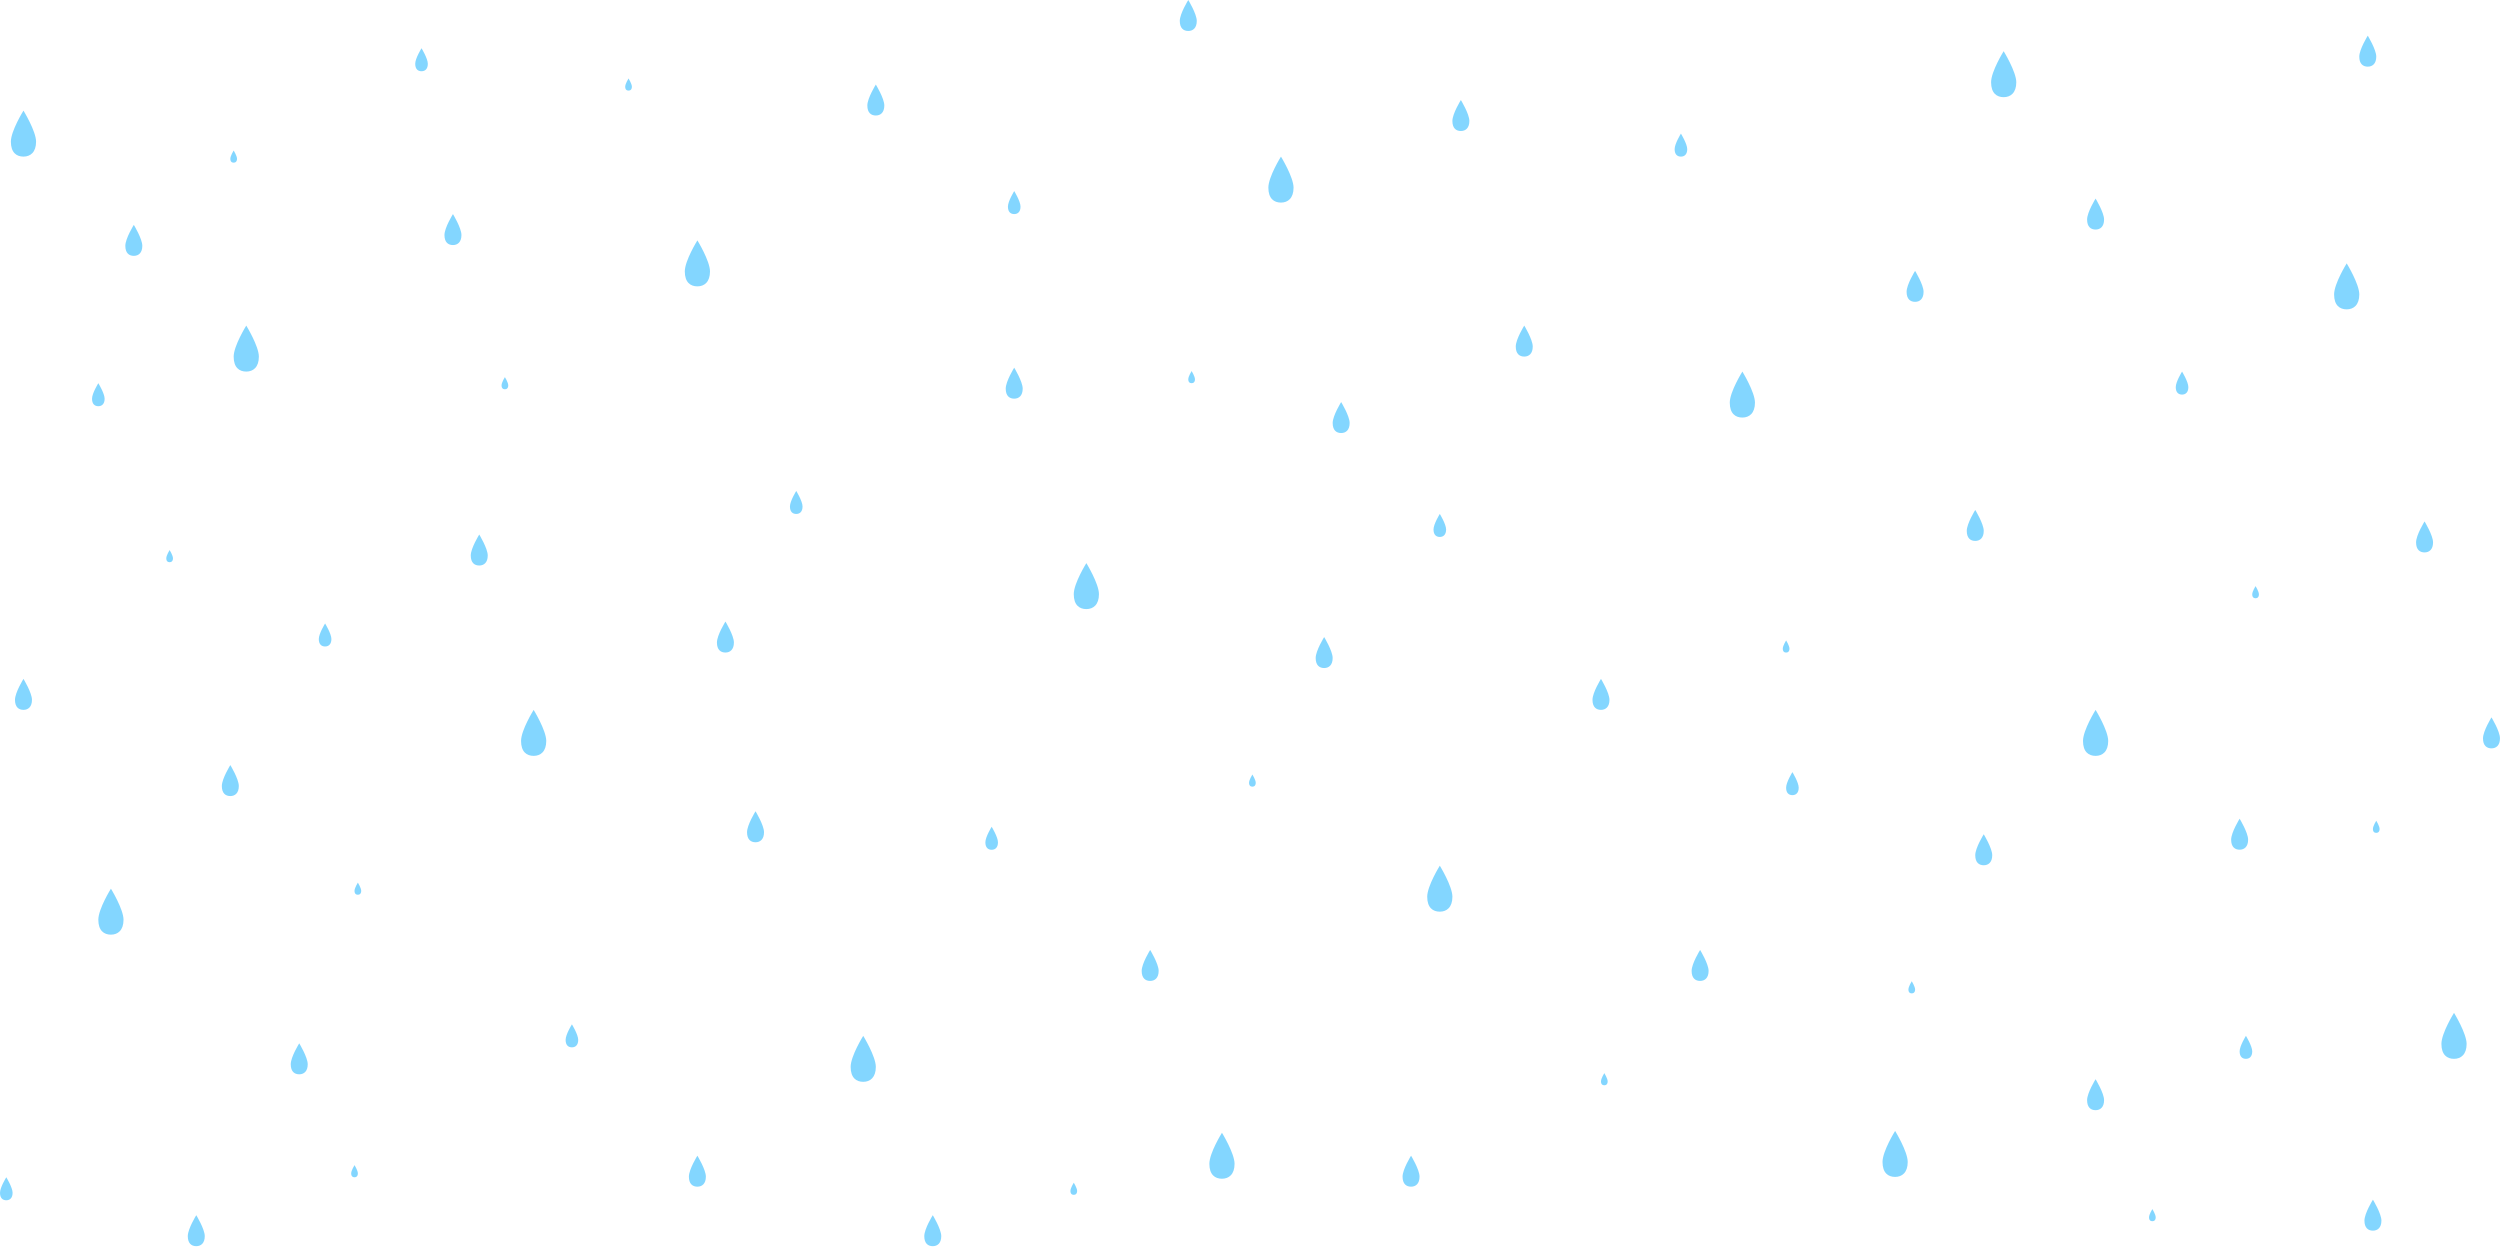
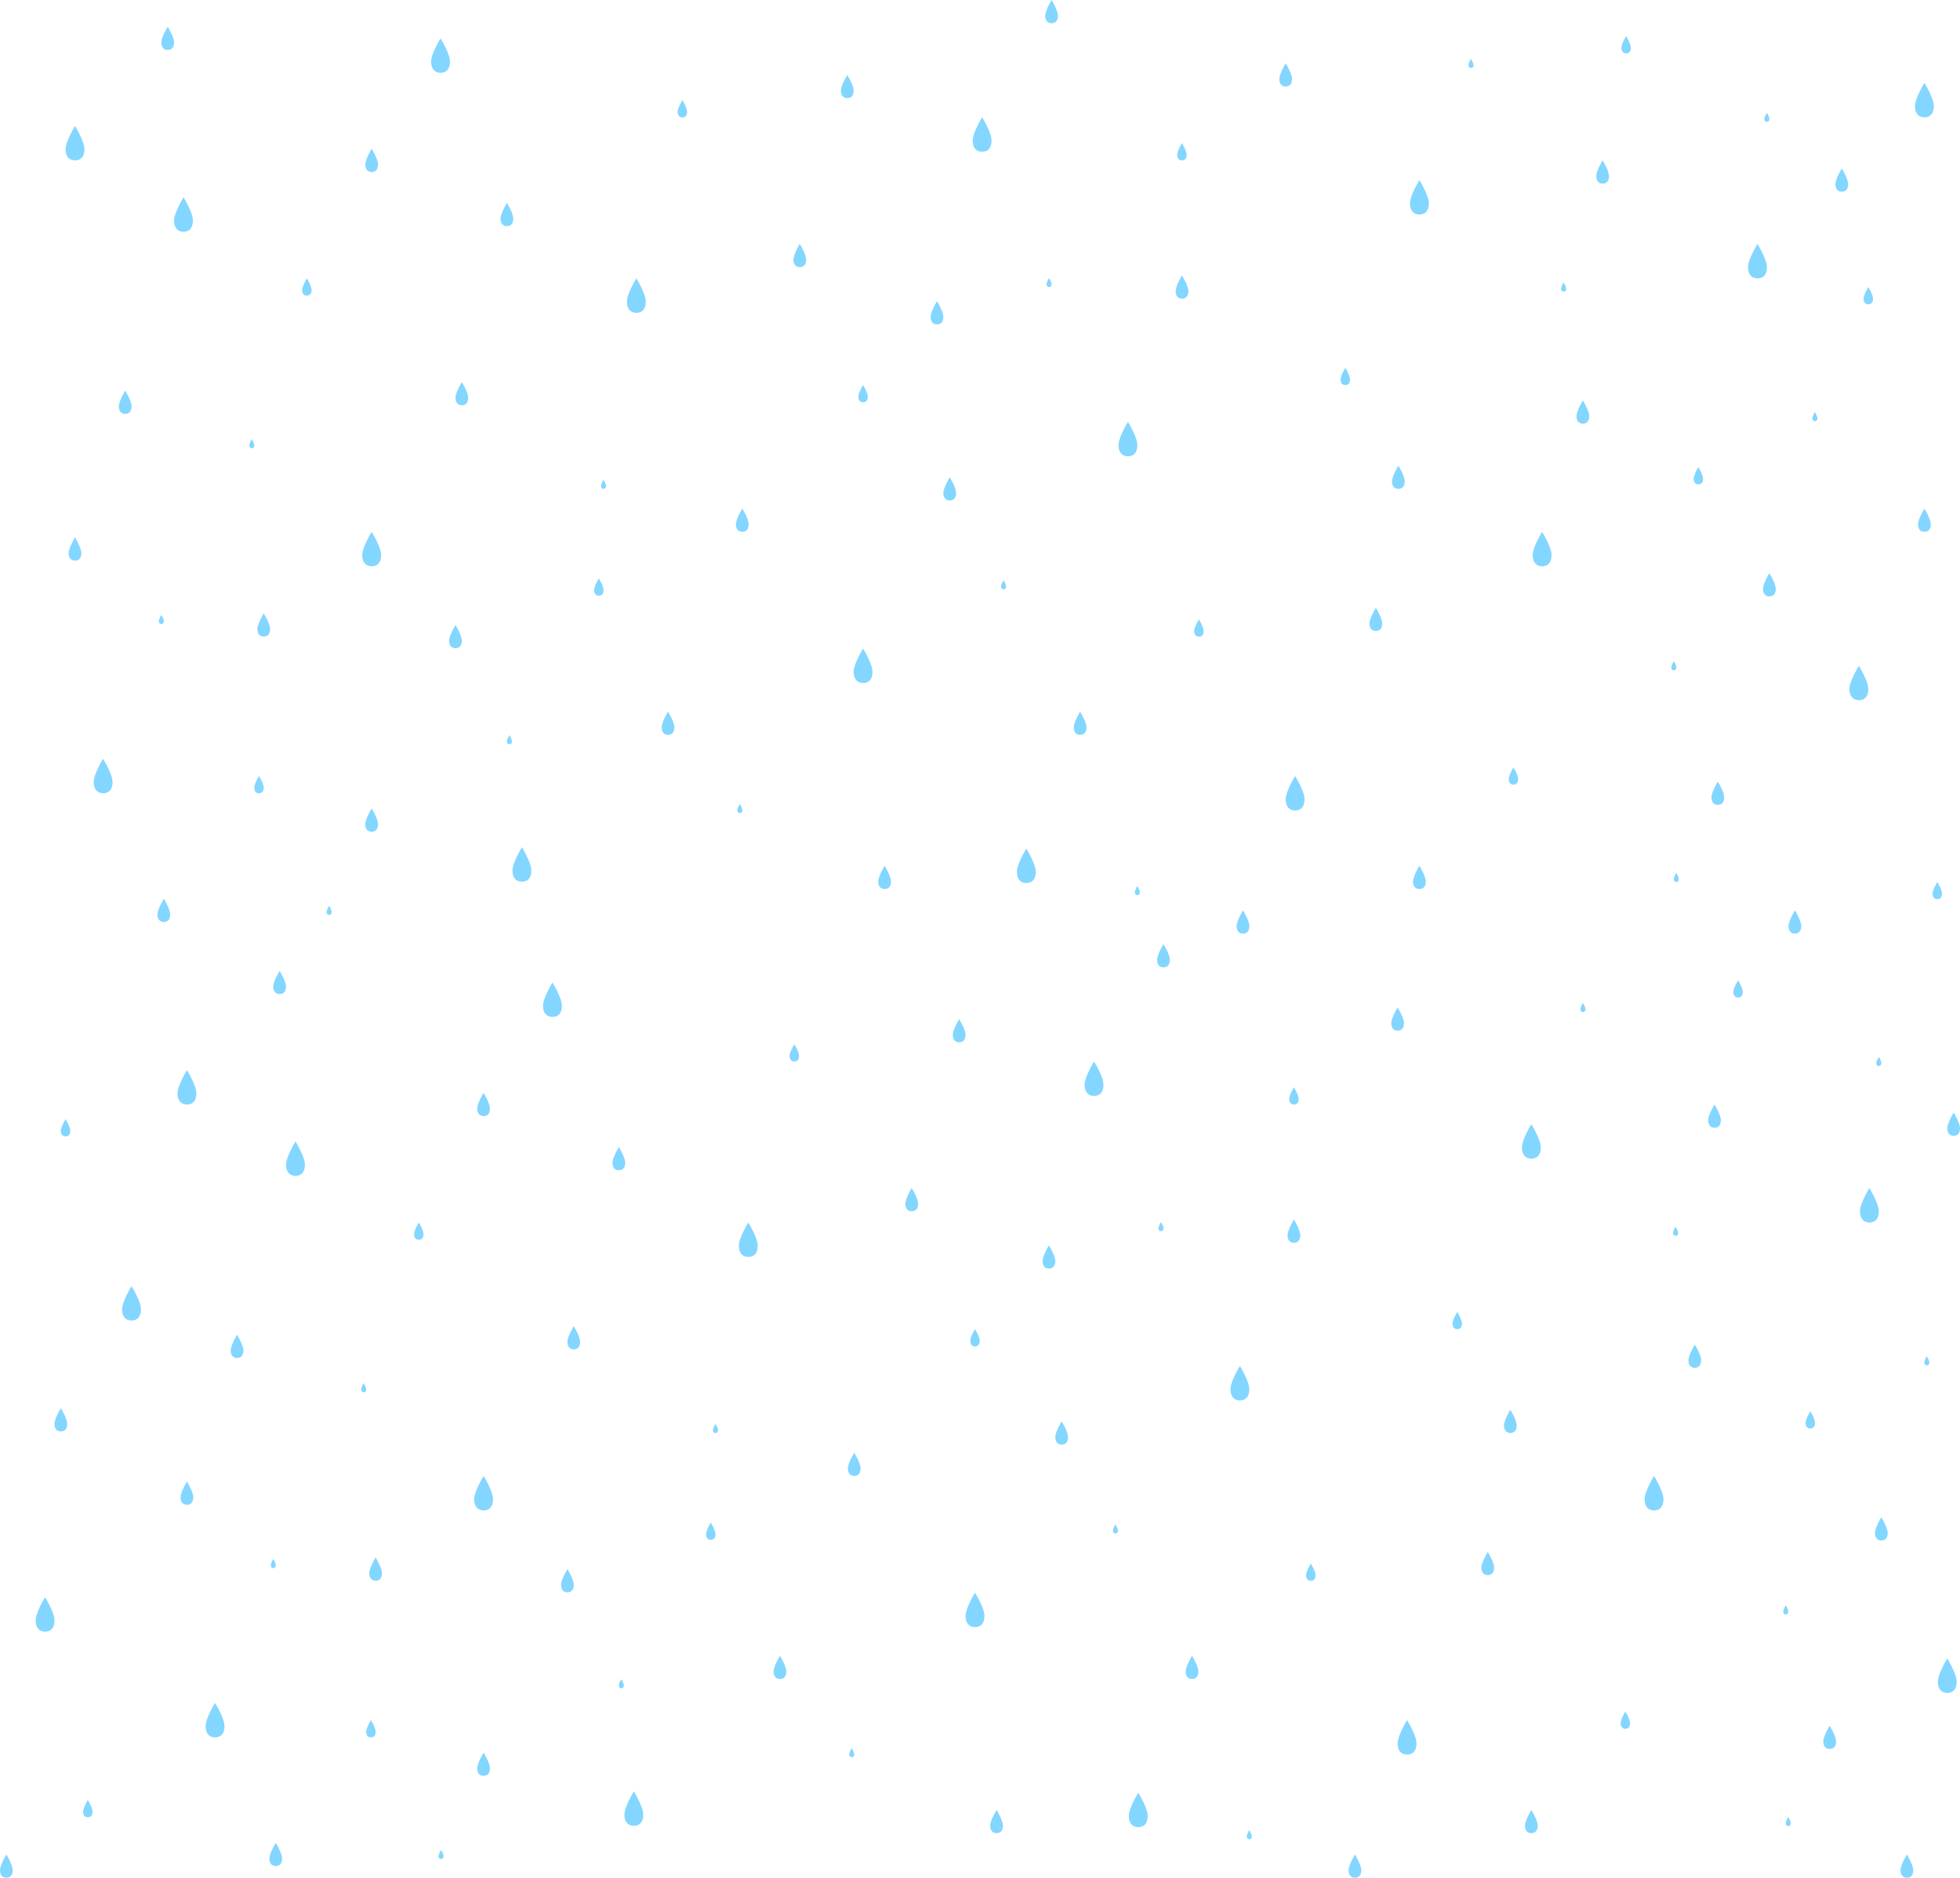
- <svg xmlns="http://www.w3.org/2000/svg" id="圖層_1" data-name="圖層 1" viewBox="0 0 1496.24 745.85">
+ <svg xmlns="http://www.w3.org/2000/svg" viewBox="0 0 1565.43 1500.1">
  <defs>
    <style>.cls-1{fill:#83d6ff;}</style>
  </defs>
-   <path class="cls-1" d="M61.33,121.26c0,6.52,3.38,8.93,7.54,8.93s7.54-2.63,7.54-8.93-7.54-18.59-7.54-18.59S61.33,114.74,61.33,121.26Z" transform="translate(-54.82 -36.46)" />
-   <path class="cls-1" d="M129.83,183.59c0,4.39,2.28,6,5.08,6s5.08-1.78,5.08-6-5.08-12.54-5.08-12.54S129.83,179.2,129.83,183.59Z" transform="translate(-54.82 -36.46)" />
-   <path class="cls-1" d="M63.79,455.31c0,4.39,2.28,6,5.08,6s5.08-1.78,5.08-6-5.08-12.54-5.08-12.54S63.79,450.92,63.79,455.31Z" transform="translate(-54.82 -36.46)" />
-   <path class="cls-1" d="M336.57,368.92c0,4.39,2.28,6,5.08,6s5.08-1.78,5.08-6-5.08-12.54-5.08-12.54S336.57,364.53,336.57,368.92Z" transform="translate(-54.82 -36.46)" />
-   <path class="cls-1" d="M483.9,421c0,4.39,2.28,6,5.08,6s5.08-1.78,5.08-6S489,408.46,489,408.46,483.9,416.6,483.9,421Z" transform="translate(-54.82 -36.46)" />
-   <path class="cls-1" d="M608,776.29c0,4.39,2.28,6,5.08,6s5.08-1.78,5.08-6-5.08-12.54-5.08-12.54S608,771.89,608,776.29Z" transform="translate(-54.82 -36.46)" />
-   <path class="cls-1" d="M187.59,506.9c0,4.39,2.28,6,5.08,6s5.08-1.78,5.08-6-5.08-12.54-5.08-12.54S187.59,502.5,187.59,506.9Z" transform="translate(-54.82 -36.46)" />
-   <path class="cls-1" d="M852.42,289.63c0,4.39,2.28,6,5.08,6s5.08-1.78,5.08-6-5.08-12.54-5.08-12.54S852.42,285.24,852.42,289.63Z" transform="translate(-54.82 -36.46)" />
-   <path class="cls-1" d="M573.92,99.59c0,4.39,2.28,6,5.08,6s5.08-1.78,5.08-6S579,87.06,579,87.06,573.92,95.2,573.92,99.59Z" transform="translate(-54.82 -36.46)" />
-   <path class="cls-1" d="M760.92,49c0,4.39,2.28,6,5.08,6s5.08-1.78,5.08-6S766,36.46,766,36.46,760.92,44.61,760.92,49Z" transform="translate(-54.82 -36.46)" />
-   <path class="cls-1" d="M924.07,108.87c0,4.39,2.28,6,5.08,6s5.08-1.78,5.08-6-5.08-12.54-5.08-12.54S924.07,104.48,924.07,108.87Z" transform="translate(-54.82 -36.46)" />
-   <path class="cls-1" d="M656.74,269.06c0,4.39,2.28,6,5.08,6s5.08-1.78,5.08-6-5.08-12.54-5.08-12.54S656.74,264.67,656.74,269.06Z" transform="translate(-54.82 -36.46)" />
-   <path class="cls-1" d="M962,243.87c0,4.39,2.28,6,5.08,6s5.08-1.78,5.08-6-5.08-12.54-5.08-12.54S962,239.48,962,243.87Z" transform="translate(-54.82 -36.46)" />
-   <path class="cls-1" d="M1007.92,455.31c0,4.39,2.28,6,5.08,6s5.08-1.78,5.08-6-5.08-12.54-5.08-12.54S1007.92,450.92,1007.92,455.31Z" transform="translate(-54.82 -36.46)" />
-   <path class="cls-1" d="M842.25,430.28c0,4.39,2.28,6,5.08,6s5.08-1.78,5.08-6-5.08-12.54-5.08-12.54S842.25,425.88,842.25,430.28Z" transform="translate(-54.82 -36.46)" />
-   <path class="cls-1" d="M894.25,740.68c0,4.39,2.28,6,5.08,6s5.08-1.78,5.08-6-5.08-12.54-5.08-12.54S894.25,736.28,894.25,740.68Z" transform="translate(-54.82 -36.46)" />
-   <path class="cls-1" d="M1067.25,617.54c0,4.39,2.28,6,5.08,6s5.08-1.78,5.08-6-5.08-12.54-5.08-12.54S1067.25,613.15,1067.25,617.54Z" transform="translate(-54.82 -36.46)" />
-   <path class="cls-1" d="M1237,548.31c0,4.39,2.28,6,5.08,6s5.08-1.78,5.08-6-5.08-12.54-5.08-12.54S1237,543.91,1237,548.31Z" transform="translate(-54.82 -36.46)" />
-   <path class="cls-1" d="M1303.94,694.9c0,4.39,2.28,6,5.08,6s5.08-1.78,5.08-6-5.08-12.54-5.08-12.54S1303.94,690.5,1303.94,694.9Z" transform="translate(-54.82 -36.46)" />
-   <path class="cls-1" d="M1469.93,767c0,4.39,2.28,6,5.08,6s5.08-1.78,5.08-6-5.08-12.54-5.08-12.54S1469.93,762.59,1469.93,767Z" transform="translate(-54.82 -36.46)" />
-   <path class="cls-1" d="M1390.15,539c0,4.39,2.28,6,5.08,6s5.08-1.78,5.08-6-5.08-12.54-5.08-12.54S1390.15,534.63,1390.15,539Z" transform="translate(-54.82 -36.46)" />
-   <path class="cls-1" d="M1540.88,478.35c0,4.39,2.28,6,5.08,6s5.08-1.78,5.08-6-5.08-12.54-5.08-12.54S1540.88,474,1540.88,478.35Z" transform="translate(-54.82 -36.46)" />
-   <path class="cls-1" d="M1231.92,354.2c0,4.39,2.28,6,5.08,6s5.08-1.78,5.08-6-5.08-12.54-5.08-12.54S1231.92,349.8,1231.92,354.2Z" transform="translate(-54.82 -36.46)" />
-   <path class="cls-1" d="M1303.94,167.85c0,4.39,2.28,6,5.08,6s5.08-1.78,5.08-6-5.08-12.54-5.08-12.54S1303.94,163.45,1303.94,167.85Z" transform="translate(-54.82 -36.46)" />
-   <path class="cls-1" d="M1500.83,361.08c0,4.39,2.28,6,5.08,6s5.08-1.78,5.08-6-5.08-12.54-5.08-12.54S1500.83,356.68,1500.83,361.08Z" transform="translate(-54.82 -36.46)" />
-   <path class="cls-1" d="M1466.84,70.35c0,4.39,2.28,6,5.08,6s5.08-1.78,5.08-6-5.08-12.54-5.08-12.54S1466.84,66,1466.84,70.35Z" transform="translate(-54.82 -36.46)" />
-   <path class="cls-1" d="M1195.91,211.11c0,4.39,2.28,6,5.08,6s5.08-1.78,5.08-6-5.08-12.54-5.08-12.54S1195.91,206.72,1195.91,211.11Z" transform="translate(-54.82 -36.46)" />
-   <path class="cls-1" d="M320.83,177.13c0,4.39,2.28,6,5.08,6s5.08-1.78,5.08-6-5.08-12.54-5.08-12.54S320.83,172.73,320.83,177.13Z" transform="translate(-54.82 -36.46)" />
-   <path class="cls-1" d="M167.21,776.29c0,4.39,2.28,6,5.08,6s5.08-1.78,5.08-6-5.08-12.54-5.08-12.54S167.21,771.89,167.21,776.29Z" transform="translate(-54.82 -36.46)" />
-   <path class="cls-1" d="M467.12,740.68c0,4.39,2.28,6,5.08,6s5.08-1.78,5.08-6-5.08-12.54-5.08-12.54S467.12,736.28,467.12,740.68Z" transform="translate(-54.82 -36.46)" />
-   <path class="cls-1" d="M228.83,673.43c0,4.39,2.28,6,5.08,6s5.08-1.78,5.08-6-5.08-12.54-5.08-12.54S228.83,669,228.83,673.43Z" transform="translate(-54.82 -36.46)" />
-   <path class="cls-1" d="M501.92,534.55c0,4.39,2.28,6,5.08,6s5.08-1.78,5.08-6S507,522,507,522,501.92,530.15,501.92,534.55Z" transform="translate(-54.82 -36.46)" />
-   <path class="cls-1" d="M738.11,617.54c0,4.39,2.28,6,5.08,6s5.08-1.78,5.08-6S743.19,605,743.19,605,738.11,613.15,738.11,617.54Z" transform="translate(-54.82 -36.46)" />
-   <path class="cls-1" d="M303.33,74.63c0,3.26,1.69,4.47,3.77,4.47s3.77-1.32,3.77-4.47-3.77-9.3-3.77-9.3S303.33,71.37,303.33,74.63Z" transform="translate(-54.82 -36.46)" />
-   <path class="cls-1" d="M109.9,275.1c0,3.26,1.69,4.47,3.77,4.47s3.77-1.32,3.77-4.47-3.77-9.3-3.77-9.3S109.9,271.84,109.9,275.1Z" transform="translate(-54.82 -36.46)" />
-   <path class="cls-1" d="M154.34,370.58c0,1.72.89,2.36,2,2.36s2-.7,2-2.36-2-4.92-2-4.92S154.34,368.86,154.34,370.58Z" transform="translate(-54.82 -36.46)" />
-   <path class="cls-1" d="M192.67,131.46c0,1.72.89,2.36,2,2.36s2-.7,2-2.36-2-4.92-2-4.92S192.67,129.74,192.67,131.46Z" transform="translate(-54.82 -36.46)" />
-   <path class="cls-1" d="M355,267.08c0,1.72.89,2.36,2,2.36s2-.7,2-2.36-2-4.92-2-4.92S355,265.36,355,267.08Z" transform="translate(-54.82 -36.46)" />
-   <path class="cls-1" d="M267,569.61c0,1.72.89,2.36,2,2.36s2-.7,2-2.36-2-4.92-2-4.92S267,567.89,267,569.61Z" transform="translate(-54.82 -36.46)" />
-   <path class="cls-1" d="M802.37,504.92c0,1.72.89,2.36,2,2.36s2-.7,2-2.36-2-4.92-2-4.92S802.37,503.19,802.37,504.92Z" transform="translate(-54.82 -36.46)" />
-   <path class="cls-1" d="M1121.81,424.66c0,1.72.89,2.36,2,2.36s2-.7,2-2.36-2-4.92-2-4.92S1121.81,422.93,1121.81,424.66Z" transform="translate(-54.82 -36.46)" />
-   <path class="cls-1" d="M1197,628.64c0,1.72.89,2.36,2,2.36s2-.7,2-2.36-2-4.92-2-4.92S1197,626.92,1197,628.64Z" transform="translate(-54.82 -36.46)" />
-   <path class="cls-1" d="M1013,683.64c0,1.72.89,2.36,2,2.36s2-.7,2-2.36-2-4.92-2-4.92S1013,681.92,1013,683.64Z" transform="translate(-54.82 -36.46)" />
-   <path class="cls-1" d="M1341,765c0,1.72.89,2.36,2,2.36s2-.7,2-2.36-2-4.92-2-4.92S1341,763.28,1341,765Z" transform="translate(-54.82 -36.46)" />
-   <path class="cls-1" d="M1475,532.57c0,1.72.89,2.36,2,2.36s2-.7,2-2.36-2-4.92-2-4.92S1475,530.84,1475,532.57Z" transform="translate(-54.82 -36.46)" />
-   <path class="cls-1" d="M1402.77,392.16c0,1.72.89,2.36,2,2.36s2-.7,2-2.36-2-4.92-2-4.92S1402.77,390.43,1402.77,392.16Z" transform="translate(-54.82 -36.46)" />
-   <path class="cls-1" d="M766,263.44c0,1.72.89,2.36,2,2.36s2-.7,2-2.36-2-4.92-2-4.92S766,261.72,766,263.44Z" transform="translate(-54.82 -36.46)" />
-   <path class="cls-1" d="M695.47,749.21c0,1.72.89,2.36,2,2.36s2-.7,2-2.36-2-4.92-2-4.92S695.47,747.49,695.47,749.21Z" transform="translate(-54.82 -36.46)" />
-   <path class="cls-1" d="M265,738.7c0,1.72.89,2.36,2,2.36s2-.7,2-2.36-2-4.92-2-4.92S265,737,265,738.7Z" transform="translate(-54.82 -36.46)" />
-   <path class="cls-1" d="M429,88.33c0,1.72.89,2.36,2,2.36s2-.7,2-2.36-2-4.92-2-4.92S429,86.61,429,88.33Z" transform="translate(-54.82 -36.46)" />
-   <path class="cls-1" d="M245.62,418.91c0,3.26,1.69,4.47,3.77,4.47s3.77-1.32,3.77-4.47-3.77-9.3-3.77-9.3S245.62,415.66,245.62,418.91Z" transform="translate(-54.82 -36.46)" />
-   <path class="cls-1" d="M644.56,540.58c0,3.26,1.69,4.47,3.77,4.47s3.77-1.32,3.77-4.47-3.77-9.3-3.77-9.3S644.56,537.33,644.56,540.58Z" transform="translate(-54.82 -36.46)" />
-   <path class="cls-1" d="M527.6,339.59c0,3.26,1.69,4.47,3.77,4.47s3.77-1.32,3.77-4.47-3.77-9.3-3.77-9.3S527.6,336.34,527.6,339.59Z" transform="translate(-54.82 -36.46)" />
-   <path class="cls-1" d="M658.06,160.12c0,3.26,1.69,4.47,3.77,4.47s3.77-1.32,3.77-4.47-3.77-9.3-3.77-9.3S658.06,156.86,658.06,160.12Z" transform="translate(-54.82 -36.46)" />
-   <path class="cls-1" d="M1123.8,507.88c0,3.26,1.69,4.47,3.77,4.47s3.77-1.32,3.77-4.47-3.77-9.3-3.77-9.3S1123.8,504.62,1123.8,507.88Z" transform="translate(-54.82 -36.46)" />
-   <path class="cls-1" d="M912.77,353.35c0,3.26,1.69,4.47,3.77,4.47s3.77-1.32,3.77-4.47-3.77-9.3-3.77-9.3S912.77,350.1,912.77,353.35Z" transform="translate(-54.82 -36.46)" />
-   <path class="cls-1" d="M1057.08,125.72c0,3.26,1.69,4.47,3.77,4.47s3.77-1.32,3.77-4.47-3.77-9.3-3.77-9.3S1057.08,122.46,1057.08,125.72Z" transform="translate(-54.82 -36.46)" />
-   <path class="cls-1" d="M1357,268.15c0,3.26,1.69,4.47,3.77,4.47s3.77-1.32,3.77-4.47-3.77-9.3-3.77-9.3S1357,264.89,1357,268.15Z" transform="translate(-54.82 -36.46)" />
-   <path class="cls-1" d="M1395.23,665.7c0,3.26,1.69,4.47,3.77,4.47s3.77-1.32,3.77-4.47-3.77-9.3-3.77-9.3S1395.23,662.45,1395.23,665.7Z" transform="translate(-54.82 -36.46)" />
-   <path class="cls-1" d="M393.34,658.82c0,3.26,1.69,4.47,3.77,4.47s3.77-1.32,3.77-4.47-3.77-9.3-3.77-9.3S393.34,655.57,393.34,658.82Z" transform="translate(-54.82 -36.46)" />
-   <path class="cls-1" d="M54.82,750.35c0,3.26,1.69,4.47,3.77,4.47s3.77-1.32,3.77-4.47-3.77-9.3-3.77-9.3S54.82,747.09,54.82,750.35Z" transform="translate(-54.82 -36.46)" />
-   <path class="cls-1" d="M194.67,249.92c0,6.52,3.38,8.93,7.54,8.93s7.54-2.63,7.54-8.93-7.54-18.59-7.54-18.59S194.67,243.41,194.67,249.92Z" transform="translate(-54.82 -36.46)" />
-   <path class="cls-1" d="M464.67,198.92c0,6.52,3.38,8.93,7.54,8.93s7.54-2.63,7.54-8.93-7.54-18.59-7.54-18.59S464.67,192.41,464.67,198.92Z" transform="translate(-54.82 -36.46)" />
-   <path class="cls-1" d="M813.93,148.78c0,6.52,3.38,8.93,7.54,8.93s7.54-2.63,7.54-8.93-7.54-18.59-7.54-18.59S813.93,142.26,813.93,148.78Z" transform="translate(-54.82 -36.46)" />
-   <path class="cls-1" d="M697.46,392.07c0,6.52,3.38,8.93,7.54,8.93s7.54-2.63,7.54-8.93S705,373.48,705,373.48,697.46,385.55,697.46,392.07Z" transform="translate(-54.82 -36.46)" />
-   <path class="cls-1" d="M909,573.16c0,6.52,3.38,8.93,7.54,8.93s7.54-2.63,7.54-8.93-7.54-18.59-7.54-18.59S909,566.65,909,573.16Z" transform="translate(-54.82 -36.46)" />
-   <path class="cls-1" d="M1246.48,85.69c0,6.52,3.38,8.93,7.54,8.93s7.54-2.63,7.54-8.93S1254,67.1,1254,67.1,1246.48,79.17,1246.48,85.69Z" transform="translate(-54.82 -36.46)" />
-   <path class="cls-1" d="M1090.08,277.44c0,6.52,3.38,8.93,7.54,8.93s7.54-2.63,7.54-8.93-7.54-18.59-7.54-18.59S1090.08,270.93,1090.08,277.44Z" transform="translate(-54.82 -36.46)" />
-   <path class="cls-1" d="M1301.49,479.92c0,6.52,3.38,8.93,7.54,8.93s7.54-2.63,7.54-8.93-7.54-18.59-7.54-18.59S1301.49,473.41,1301.49,479.92Z" transform="translate(-54.82 -36.46)" />
-   <path class="cls-1" d="M1181.5,731.91c0,6.52,3.38,8.93,7.54,8.93s7.54-2.63,7.54-8.93-7.54-18.59-7.54-18.59S1181.5,725.4,1181.5,731.91Z" transform="translate(-54.82 -36.46)" />
-   <path class="cls-1" d="M1516,661.24c0,6.52,3.38,8.93,7.54,8.93s7.54-2.63,7.54-8.93-7.54-18.59-7.54-18.59S1516,654.72,1516,661.24Z" transform="translate(-54.82 -36.46)" />
-   <path class="cls-1" d="M778.62,733c0,6.52,3.38,8.93,7.54,8.93s7.54-2.63,7.54-8.93-7.54-18.59-7.54-18.59S778.62,726.45,778.62,733Z" transform="translate(-54.82 -36.46)" />
-   <path class="cls-1" d="M1451.77,212.68c0,6.52,3.38,8.93,7.54,8.93s7.54-2.63,7.54-8.93-7.54-18.59-7.54-18.59S1451.77,206.17,1451.77,212.68Z" transform="translate(-54.82 -36.46)" />
-   <path class="cls-1" d="M563.93,675c0,6.52,3.38,8.93,7.54,8.93S579,681.3,579,675s-7.54-18.59-7.54-18.59S563.93,668.48,563.93,675Z" transform="translate(-54.82 -36.46)" />
-   <path class="cls-1" d="M366.67,479.92c0,6.52,3.38,8.93,7.54,8.93s7.54-2.63,7.54-8.93-7.54-18.59-7.54-18.59S366.67,473.41,366.67,479.92Z" transform="translate(-54.82 -36.46)" />
-   <path class="cls-1" d="M113.67,586.92c0,6.52,3.38,8.93,7.54,8.93s7.54-2.63,7.54-8.93-7.54-18.59-7.54-18.59S113.67,580.41,113.67,586.92Z" transform="translate(-54.82 -36.46)" />
+   <g id="圖層_2" data-name="圖層 2">
+     <g id="圖層_1-2" data-name="圖層 1">
+       <path class="cls-1" d="M1537,66.2s-7.54,12.29-7.54,18.59,3.38,8.93,7.54,8.93,7.54-2.41,7.54-8.93S1537,66.2,1537,66.2Z" />
+       <path class="cls-1" d="M1471,134.59s-5.08,8.29-5.08,12.54,2.28,6,5.08,6,5.08-1.63,5.08-6S1471,134.59,1471,134.59Z" />
+       <path class="cls-1" d="M1537,406.31s-5.08,8.29-5.08,12.54,2.28,6,5.08,6,5.08-1.63,5.08-6S1537,406.31,1537,406.31Z" />
+       <path class="cls-1" d="M1264.22,319.92s-5.08,8.29-5.08,12.54,2.28,6,5.08,6,5.08-1.63,5.08-6S1264.22,319.92,1264.22,319.92Z" />
+       <path class="cls-1" d="M1116.88,372s-5.08,8.29-5.08,12.54,2.28,6,5.08,6,5.08-1.63,5.08-6S1116.88,372,1116.88,372Z" />
+       <path class="cls-1" d="M992.78,727.29s-5.08,8.29-5.08,12.54,2.28,6,5.08,6,5.08-1.63,5.08-6S992.78,727.29,992.78,727.29Z" />
+       <path class="cls-1" d="M1413.19,457.9s-5.08,8.29-5.08,12.54,2.28,6,5.08,6,5.08-1.63,5.08-6S1413.19,457.9,1413.19,457.9Z" />
+       <path class="cls-1" d="M748.37,240.63s-5.08,8.29-5.08,12.54,2.28,6,5.08,6,5.08-1.63,5.08-6S748.37,240.63,748.37,240.63Z" />
+       <path class="cls-1" d="M1026.87,50.59s-5.08,8.29-5.08,12.54,2.28,6,5.08,6,5.08-1.63,5.08-6S1026.87,50.59,1026.87,50.59Z" />
+       <path class="cls-1" d="M839.87,0s-5.08,8.29-5.08,12.54,2.28,6,5.08,6,5.08-1.63,5.08-6S839.87,0,839.87,0Z" />
+       <path class="cls-1" d="M676.71,59.87s-5.08,8.29-5.08,12.54,2.28,6,5.08,6,5.08-1.63,5.08-6S676.71,59.87,676.71,59.87Z" />
+       <path class="cls-1" d="M944,220.06S939,228.35,939,232.6s2.28,6,5.08,6,5.08-1.63,5.08-6S944,220.06,944,220.06Z" />
+       <path class="cls-1" d="M638.78,194.87s-5.08,8.29-5.08,12.54,2.28,6,5.08,6,5.08-1.63,5.08-6S638.78,194.87,638.78,194.87Z" />
+       <path class="cls-1" d="M592.86,406.31s-5.08,8.29-5.08,12.54,2.28,6,5.08,6,5.08-1.63,5.08-6S592.86,406.31,592.86,406.31Z" />
+       <path class="cls-1" d="M758.54,381.28s-5.08,8.29-5.08,12.54,2.28,6,5.08,6,5.08-1.63,5.08-6S758.54,381.28,758.54,381.28Z" />
+       <path class="cls-1" d="M706.54,691.68s-5.08,8.29-5.08,12.54,2.28,6,5.08,6,5.08-1.63,5.08-6S706.54,691.68,706.54,691.68Z" />
+       <path class="cls-1" d="M533.54,568.54s-5.08,8.29-5.08,12.54,2.28,6,5.08,6,5.08-1.63,5.08-6S533.54,568.54,533.54,568.54Z" />
+       <path class="cls-1" d="M363.78,499.31s-5.08,8.29-5.08,12.54,2.28,6,5.08,6,5.08-1.63,5.08-6S363.78,499.31,363.78,499.31Z" />
+       <path class="cls-1" d="M296.84,645.9s-5.08,8.29-5.08,12.54,2.28,6,5.08,6,5.08-1.63,5.08-6S296.84,645.9,296.84,645.9Z" />
+       <path class="cls-1" d="M130.85,718s-5.08,8.29-5.08,12.54,2.28,6,5.08,6,5.08-1.63,5.08-6S130.85,718,130.85,718Z" />
+       <path class="cls-1" d="M210.64,490s-5.08,8.29-5.08,12.54,2.28,6,5.08,6,5.08-1.63,5.08-6S210.64,490,210.64,490Z" />
+       <path class="cls-1" d="M59.9,429.35s-5.08,8.29-5.08,12.54,2.28,6,5.08,6,5.08-1.63,5.08-6S59.9,429.35,59.9,429.35Z" />
+       <path class="cls-1" d="M368.87,305.2s-5.08,8.29-5.08,12.54,2.28,6,5.08,6,5.08-1.63,5.08-6S368.87,305.2,368.87,305.2Z" />
+       <path class="cls-1" d="M296.84,118.85s-5.08,8.29-5.08,12.54,2.28,6,5.08,6,5.08-1.63,5.08-6S296.84,118.85,296.84,118.85Z" />
+       <path class="cls-1" d="M100,312.08s-5.08,8.29-5.08,12.54,2.28,6,5.08,6,5.08-1.63,5.08-6S100,312.08,100,312.08Z" />
+       <path class="cls-1" d="M133.94,21.35s-5.08,8.29-5.08,12.54,2.28,6,5.08,6,5.08-1.63,5.08-6S133.94,21.35,133.94,21.35Z" />
+       <path class="cls-1" d="M404.87,162.11s-5.08,8.29-5.08,12.54,2.28,6,5.08,6,5.08-1.63,5.08-6S404.87,162.11,404.87,162.11Z" />
+       <path class="cls-1" d="M1280,128.13s-5.08,8.29-5.08,12.54,2.28,6,5.08,6,5.08-1.63,5.08-6S1280,128.13,1280,128.13Z" />
+       <path class="cls-1" d="M1433.57,727.29s-5.08,8.29-5.08,12.54,2.28,6,5.08,6,5.08-1.63,5.08-6S1433.57,727.29,1433.57,727.29Z" />
+       <path class="cls-1" d="M1133.66,691.68s-5.08,8.29-5.08,12.54,2.28,6,5.08,6,5.08-1.63,5.08-6S1133.66,691.68,1133.66,691.68Z" />
+       <path class="cls-1" d="M1372,624.43s-5.08,8.29-5.08,12.54,2.28,6,5.08,6,5.08-1.63,5.08-6S1372,624.43,1372,624.43Z" />
+       <path class="cls-1" d="M1098.87,485.55s-5.08,8.29-5.08,12.54,2.28,6,5.08,6,5.08-1.63,5.08-6S1098.87,485.55,1098.87,485.55Z" />
+       <path class="cls-1" d="M862.68,568.54s-5.08,8.29-5.08,12.54,2.28,6,5.08,6,5.08-1.63,5.08-6S862.68,568.54,862.68,568.54Z" />
+       <path class="cls-1" d="M1298.77,28.87S1295,35,1295,38.17s1.69,4.47,3.77,4.47,3.77-1.21,3.77-4.47S1298.77,28.87,1298.77,28.87Z" />
+       <path class="cls-1" d="M1492.2,229.34s-3.77,6.15-3.77,9.3,1.69,4.47,3.77,4.47,3.77-1.21,3.77-4.47S1492.2,229.34,1492.2,229.34Z" />
+       <path class="cls-1" d="M1449.53,329.2s-2,3.25-2,4.92.89,2.36,2,2.36,2-.64,2-2.36S1449.53,329.2,1449.53,329.2Z" />
+       <path class="cls-1" d="M1411.2,90.09s-2,3.25-2,4.92.89,2.36,2,2.36,2-.64,2-2.36S1411.2,90.09,1411.2,90.09Z" />
+       <path class="cls-1" d="M1248.87,225.7s-2,3.25-2,4.92.89,2.36,2,2.36,2-.64,2-2.36S1248.87,225.7,1248.87,225.7Z" />
+       <path class="cls-1" d="M1336.86,528.23s-2,3.25-2,4.92.89,2.36,2,2.36,2-.64,2-2.36S1336.86,528.23,1336.86,528.23Z" />
+       <path class="cls-1" d="M801.51,463.54s-2,3.25-2,4.92.89,2.36,2,2.36,2-.64,2-2.36S801.51,463.54,801.51,463.54Z" />
+       <path class="cls-1" d="M482.06,383.28s-2,3.25-2,4.92.89,2.36,2,2.36,2-.64,2-2.36S482.06,383.28,482.06,383.28Z" />
+       <path class="cls-1" d="M406.87,587.26s-2,3.25-2,4.92.89,2.36,2,2.36,2-.64,2-2.36S406.87,587.26,406.87,587.26Z" />
+       <path class="cls-1" d="M590.87,642.26s-2,3.25-2,4.92.89,2.36,2,2.36,2-.64,2-2.36S590.87,642.26,590.87,642.26Z" />
+       <path class="cls-1" d="M262.86,723.62s-2,3.25-2,4.92.89,2.36,2,2.36,2-.64,2-2.36S262.86,723.62,262.86,723.62Z" />
+       <path class="cls-1" d="M128.86,491.19s-2,3.25-2,4.92.89,2.36,2,2.36,2-.64,2-2.36S128.86,491.19,128.86,491.19Z" />
+       <path class="cls-1" d="M201.11,350.78s-2,3.25-2,4.92.89,2.36,2,2.36,2-.64,2-2.36S201.11,350.78,201.11,350.78Z" />
+       <path class="cls-1" d="M837.87,222.06s-2,3.25-2,4.92.89,2.36,2,2.36,2-.64,2-2.36S837.87,222.06,837.87,222.06Z" />
+       <path class="cls-1" d="M908.4,707.84s-2,3.25-2,4.92.89,2.36,2,2.36,2-.64,2-2.36S908.4,707.84,908.4,707.84Z" />
+       <path class="cls-1" d="M1338.85,697.32s-2,3.25-2,4.92.89,2.36,2,2.36,2-.64,2-2.36S1338.85,697.32,1338.85,697.32Z" />
+       <path class="cls-1" d="M1174.86,47s-2,3.25-2,4.92.89,2.36,2,2.36,2-.64,2-2.36S1174.86,47,1174.86,47Z" />
+       <path class="cls-1" d="M1356.48,373.16s-3.77,6.15-3.77,9.3,1.69,4.47,3.77,4.47,3.77-1.21,3.77-4.47S1356.48,373.16,1356.48,373.16Z" />
+       <path class="cls-1" d="M957.54,494.83s-3.77,6.15-3.77,9.3,1.69,4.47,3.77,4.47,3.77-1.21,3.77-4.47S957.54,494.83,957.54,494.83Z" />
+       <path class="cls-1" d="M1074.5,293.84s-3.77,6.15-3.77,9.3,1.69,4.47,3.77,4.47,3.77-1.21,3.77-4.47S1074.5,293.84,1074.5,293.84Z" />
+       <path class="cls-1" d="M944,114.37s-3.77,6.15-3.77,9.3,1.69,4.47,3.77,4.47,3.77-1.21,3.77-4.47S944,114.37,944,114.37Z" />
+       <path class="cls-1" d="M478.29,462.12s-3.77,6.15-3.77,9.3,1.69,4.47,3.77,4.47,3.77-1.21,3.77-4.47S478.29,462.12,478.29,462.12Z" />
+       <path class="cls-1" d="M689.33,307.6s-3.77,6.15-3.77,9.3,1.69,4.47,3.77,4.47,3.77-1.21,3.77-4.47S689.33,307.6,689.33,307.6Z" />
+       <path class="cls-1" d="M545,80s-3.77,6.15-3.77,9.3,1.69,4.47,3.77,4.47,3.77-1.21,3.77-4.47S545,80,545,80Z" />
+       <path class="cls-1" d="M245.1,222.39s-3.77,6.15-3.77,9.3,1.69,4.47,3.77,4.47,3.77-1.21,3.77-4.47S245.1,222.39,245.1,222.39Z" />
+       <path class="cls-1" d="M206.87,619.95s-3.77,6.15-3.77,9.3,1.69,4.47,3.77,4.47,3.77-1.21,3.77-4.47S206.87,619.95,206.87,619.95Z" />
+       <path class="cls-1" d="M1208.76,613.07s-3.77,6.15-3.77,9.3,1.69,4.47,3.77,4.47,3.77-1.21,3.77-4.47S1208.76,613.07,1208.76,613.07Z" />
+       <path class="cls-1" d="M1547.28,704.59s-3.77,6.15-3.77,9.3,1.69,4.47,3.77,4.47,3.77-1.21,3.77-4.47S1547.28,704.59,1547.28,704.59Z" />
+       <path class="cls-1" d="M1403.66,194.87s-7.54,12.29-7.54,18.59,3.38,8.93,7.54,8.93,7.54-2.41,7.54-8.93S1403.66,194.87,1403.66,194.87Z" />
+       <path class="cls-1" d="M1133.66,143.87s-7.54,12.29-7.54,18.59,3.38,8.93,7.54,8.93,7.54-2.41,7.54-8.93S1133.66,143.87,1133.66,143.87Z" />
+       <path class="cls-1" d="M784.4,93.72s-7.54,12.29-7.54,18.59,3.38,8.93,7.54,8.93,7.54-2.41,7.54-8.93S784.4,93.72,784.4,93.72Z" />
+       <path class="cls-1" d="M59.9,100.6s-7.54,12.29-7.54,18.59,3.38,8.93,7.54,8.93,7.54-2.41,7.54-8.93S59.9,100.6,59.9,100.6Z" />
+       <path class="cls-1" d="M900.87,337s-7.54,12.29-7.54,18.59,3.38,8.93,7.54,8.93,7.54-2.41,7.54-8.93S900.87,337,900.87,337Z" />
+       <path class="cls-1" d="M689.33,518.11s-7.54,12.29-7.54,18.59,3.38,8.93,7.54,8.93,7.54-2.41,7.54-8.93S689.33,518.11,689.33,518.11Z" />
+       <path class="cls-1" d="M351.85,30.63s-7.54,12.29-7.54,18.59,3.38,8.93,7.54,8.93,7.54-2.41,7.54-8.93S351.85,30.63,351.85,30.63Z" />
+       <path class="cls-1" d="M508.25,222.39s-7.54,12.29-7.54,18.59,3.38,8.93,7.54,8.93,7.54-2.41,7.54-8.93S508.25,222.39,508.25,222.39Z" />
+       <path class="cls-1" d="M296.84,424.87s-7.54,12.29-7.54,18.59,3.38,8.93,7.54,8.93,7.54-2.41,7.54-8.93S296.84,424.87,296.84,424.87Z" />
+       <path class="cls-1" d="M416.83,676.86s-7.54,12.29-7.54,18.59,3.38,8.93,7.54,8.93,7.54-2.41,7.54-8.93S416.83,676.86,416.83,676.86Z" />
+       <path class="cls-1" d="M82.35,606.19s-7.54,12.29-7.54,18.59,3.38,8.93,7.54,8.93,7.54-2.41,7.54-8.93S82.35,606.19,82.35,606.19Z" />
+       <path class="cls-1" d="M819.71,677.91s-7.54,12.29-7.54,18.59,3.38,8.93,7.54,8.93,7.54-2.41,7.54-8.93S819.71,677.91,819.71,677.91Z" />
+       <path class="cls-1" d="M146.56,157.63S139,169.93,139,176.22s3.38,8.93,7.54,8.93,7.54-2.41,7.54-8.93S146.56,157.63,146.56,157.63Z" />
+       <path class="cls-1" d="M1034.4,619.95s-7.54,12.29-7.54,18.59,3.38,8.93,7.54,8.93,7.54-2.41,7.54-8.93S1034.4,619.95,1034.4,619.95Z" />
+       <path class="cls-1" d="M1231.66,424.87s-7.54,12.29-7.54,18.59,3.38,8.93,7.54,8.93,7.54-2.41,7.54-8.93S1231.66,424.87,1231.66,424.87Z" />
+       <path class="cls-1" d="M1484.66,531.87s-7.54,12.29-7.54,18.59,3.38,8.93,7.54,8.93,7.54-2.41,7.54-8.93S1484.66,531.87,1484.66,531.87Z" />
+       <path class="cls-1" d="M105,1027.45S97.5,1039.74,97.5,1046s3.38,8.93,7.54,8.93,7.54-2.41,7.54-8.93S105,1027.45,105,1027.45Z" />
+       <path class="cls-1" d="M1560.35,888.84s-5.08,8.29-5.08,12.54,2.28,6,5.08,6,5.08-1.63,5.08-6S1560.35,888.84,1560.35,888.84Z" />
+       <path class="cls-1" d="M48.59,1125s-5.08,8.29-5.08,12.54,2.28,6,5.08,6,5.08-1.63,5.08-6S48.59,1125,48.59,1125Z" />
+       <path class="cls-1" d="M1353.61,1074.17s-5.08,8.29-5.08,12.54,2.28,6,5.08,6,5.08-1.63,5.08-6S1353.61,1074.17,1353.61,1074.17Z" />
+       <path class="cls-1" d="M1206.28,1126.25s-5.08,8.29-5.08,12.54,2.28,6,5.08,6,5.08-1.63,5.08-6S1206.28,1126.25,1206.28,1126.25Z" />
+       <path class="cls-1" d="M1082.18,1481.54s-5.08,8.29-5.08,12.54,2.28,6,5.08,6,5.08-1.63,5.08-6S1082.18,1481.54,1082.18,1481.54Z" />
+       <path class="cls-1" d="M1502.59,1212.15s-5.08,8.29-5.08,12.54,2.28,6,5.08,6,5.08-1.63,5.08-6S1502.59,1212.15,1502.59,1212.15Z" />
+       <path class="cls-1" d="M837.76,994.88s-5.08,8.29-5.08,12.54,2.28,6,5.08,6,5.08-1.63,5.08-6S837.76,994.88,837.76,994.88Z" />
+       <path class="cls-1" d="M1116.26,804.84s-5.08,8.29-5.08,12.54,2.28,6,5.08,6,5.08-1.63,5.08-6S1116.26,804.84,1116.26,804.84Z" />
+       <path class="cls-1" d="M929.26,754.25s-5.08,8.29-5.08,12.54,2.28,6,5.08,6,5.08-1.63,5.08-6S929.26,754.25,929.26,754.25Z" />
+       <path class="cls-1" d="M766.11,814.12S761,822.42,761,826.66s2.28,6,5.08,6,5.08-1.63,5.08-6S766.11,814.12,766.11,814.12Z" />
+       <path class="cls-1" d="M1033.44,974.31s-5.08,8.29-5.08,12.54,2.28,6,5.08,6,5.08-1.63,5.08-6S1033.44,974.31,1033.44,974.31Z" />
+       <path class="cls-1" d="M728.18,949.12s-5.08,8.29-5.08,12.54,2.28,6,5.08,6,5.08-1.63,5.08-6S728.18,949.12,728.18,949.12Z" />
+       <path class="cls-1" d="M682.26,1160.56s-5.08,8.29-5.08,12.54,2.28,6,5.08,6,5.08-1.63,5.08-6S682.26,1160.56,682.26,1160.56Z" />
+       <path class="cls-1" d="M847.93,1135.53s-5.08,8.29-5.08,12.54,2.28,6,5.08,6,5.08-1.63,5.08-6S847.93,1135.53,847.93,1135.53Z" />
+       <path class="cls-1" d="M795.93,1445.93s-5.08,8.29-5.08,12.54,2.28,6,5.08,6,5.08-1.63,5.08-6S795.93,1445.93,795.93,1445.93Z" />
+       <path class="cls-1" d="M622.93,1322.79s-5.08,8.29-5.08,12.54,2.28,6,5.08,6,5.08-1.63,5.08-6S622.93,1322.79,622.93,1322.79Z" />
+       <path class="cls-1" d="M453.18,1253.56s-5.08,8.29-5.08,12.54,2.28,6,5.08,6,5.08-1.63,5.08-6S453.18,1253.56,453.18,1253.56Z" />
+       <path class="cls-1" d="M386.24,1400.15s-5.08,8.29-5.08,12.54,2.28,6,5.08,6,5.08-1.63,5.08-6S386.24,1400.15,386.24,1400.15Z" />
+       <path class="cls-1" d="M220.25,1472.23s-5.08,8.29-5.08,12.54,2.28,6,5.08,6,5.08-1.63,5.08-6S220.25,1472.23,220.25,1472.23Z" />
+       <path class="cls-1" d="M5.08,1481.54S0,1489.83,0,1494.08s2.28,6,5.08,6,5.08-1.63,5.08-6S5.08,1481.54,5.08,1481.54Z" />
+       <path class="cls-1" d="M300,1244.28s-5.08,8.29-5.08,12.54,2.28,6,5.08,6,5.08-1.63,5.08-6S300,1244.28,300,1244.28Z" />
+       <path class="cls-1" d="M149.3,1183.6s-5.08,8.29-5.08,12.54,2.28,6,5.08,6,5.08-1.63,5.08-6S149.3,1183.6,149.3,1183.6Z" />
+       <path class="cls-1" d="M458.26,1059.45s-5.08,8.29-5.08,12.54,2.28,6,5.08,6,5.08-1.63,5.08-6S458.26,1059.45,458.26,1059.45Z" />
+       <path class="cls-1" d="M386.24,873.1s-5.08,8.29-5.08,12.54,2.28,6,5.08,6,5.08-1.63,5.08-6S386.24,873.1,386.24,873.1Z" />
+       <path class="cls-1" d="M189.35,1066.33s-5.08,8.29-5.08,12.54,2.28,6,5.08,6,5.08-1.63,5.08-6S189.35,1066.33,189.35,1066.33Z" />
+       <path class="cls-1" d="M223.34,775.61s-5.08,8.29-5.08,12.54,2.28,6,5.08,6,5.08-1.63,5.08-6S223.34,775.61,223.34,775.61Z" />
+       <path class="cls-1" d="M494.27,916.36s-5.08,8.29-5.08,12.54,2.28,6,5.08,6,5.08-1.63,5.08-6S494.27,916.36,494.27,916.36Z" />
+       <path class="cls-1" d="M1369.35,882.38s-5.08,8.29-5.08,12.54,2.28,6,5.08,6,5.08-1.63,5.08-6S1369.35,882.38,1369.35,882.38Z" />
+       <path class="cls-1" d="M1523,1481.54s-5.08,8.29-5.08,12.54,2.28,6,5.08,6,5.08-1.63,5.08-6S1523,1481.54,1523,1481.54Z" />
+       <path class="cls-1" d="M1223.06,1445.93s-5.08,8.29-5.08,12.54,2.28,6,5.08,6,5.08-1.63,5.08-6S1223.06,1445.93,1223.06,1445.93Z" />
+       <path class="cls-1" d="M1461.35,1378.68s-5.08,8.29-5.08,12.54,2.28,6,5.08,6,5.08-1.63,5.08-6S1461.35,1378.68,1461.35,1378.68Z" />
+       <path class="cls-1" d="M1188.26,1239.8s-5.08,8.29-5.08,12.54,2.28,6,5.08,6,5.08-1.63,5.08-6S1188.26,1239.8,1188.26,1239.8Z" />
+       <path class="cls-1" d="M952.07,1322.79s-5.08,8.29-5.08,12.54,2.28,6,5.08,6,5.08-1.63,5.08-6S952.07,1322.79,952.07,1322.79Z" />
+       <path class="cls-1" d="M1388.16,783.12s-3.77,6.15-3.77,9.3,1.69,4.47,3.77,4.47,3.77-1.21,3.77-4.47S1388.16,783.12,1388.16,783.12Z" />
+       <path class="cls-1" d="M52.36,894.06s-3.77,6.15-3.77,9.3,1.69,4.47,3.77,4.47,3.77-1.21,3.77-4.47S52.36,894.06,52.36,894.06Z" />
+       <path class="cls-1" d="M1538.93,1083.46s-2,3.25-2,4.92.89,2.36,2,2.36,2-.64,2-2.36S1538.93,1083.46,1538.93,1083.46Z" />
+       <path class="cls-1" d="M1500.6,844.34s-2,3.25-2,4.92.89,2.36,2,2.36,2-.64,2-2.36S1500.6,844.34,1500.6,844.34Z" />
+       <path class="cls-1" d="M1338.27,980s-2,3.25-2,4.92.89,2.36,2,2.36,2-.64,2-2.36S1338.27,980,1338.27,980Z" />
+       <path class="cls-1" d="M1426.26,1282.48s-2,3.25-2,4.92.89,2.36,2,2.36,2-.64,2-2.36S1426.26,1282.48,1426.26,1282.48Z" />
+       <path class="cls-1" d="M890.9,1217.79s-2,3.25-2,4.92.89,2.36,2,2.36,2-.64,2-2.36S890.9,1217.79,890.9,1217.79Z" />
+       <path class="cls-1" d="M571.46,1137.53s-2,3.25-2,4.92.89,2.36,2,2.36,2-.64,2-2.36S571.46,1137.53,571.46,1137.53Z" />
+       <path class="cls-1" d="M496.26,1341.51s-2,3.25-2,4.92.89,2.36,2,2.36,2-.64,2-2.36S496.26,1341.51,496.26,1341.51Z" />
+       <path class="cls-1" d="M680.26,1396.51s-2,3.25-2,4.92.89,2.36,2,2.36,2-.64,2-2.36S680.26,1396.51,680.26,1396.51Z" />
+       <path class="cls-1" d="M352.26,1477.87s-2,3.25-2,4.92.89,2.36,2,2.36,2-.64,2-2.36S352.26,1477.87,352.26,1477.87Z" />
+       <path class="cls-1" d="M218.26,1245.44s-2,3.25-2,4.92.89,2.36,2,2.36,2-.64,2-2.36S218.26,1245.44,218.26,1245.44Z" />
+       <path class="cls-1" d="M290.5,1105s-2,3.25-2,4.92.89,2.36,2,2.36,2-.64,2-2.36S290.5,1105,290.5,1105Z" />
+       <path class="cls-1" d="M927.27,976.31s-2,3.25-2,4.92.89,2.36,2,2.36,2-.64,2-2.36S927.27,976.31,927.27,976.31Z" />
+       <path class="cls-1" d="M997.8,1462.09s-2,3.25-2,4.92.89,2.36,2,2.36,2-.64,2-2.36S997.8,1462.09,997.8,1462.09Z" />
+       <path class="cls-1" d="M1428.25,1451.57s-2,3.25-2,4.92.89,2.36,2,2.36,2-.64,2-2.36S1428.25,1451.57,1428.25,1451.57Z" />
+       <path class="cls-1" d="M1264.26,801.21s-2,3.25-2,4.92.89,2.36,2,2.36,2-.64,2-2.36S1264.26,801.21,1264.26,801.21Z" />
+       <path class="cls-1" d="M1445.88,1127.41s-3.77,6.15-3.77,9.3,1.69,4.47,3.77,4.47,3.77-1.21,3.77-4.47S1445.88,1127.41,1445.88,1127.41Z" />
+       <path class="cls-1" d="M1046.93,1249.08s-3.77,6.15-3.77,9.3,1.69,4.47,3.77,4.47,3.77-1.21,3.77-4.47S1046.93,1249.08,1046.93,1249.08Z" />
+       <path class="cls-1" d="M1163.89,1048.09s-3.77,6.15-3.77,9.3,1.69,4.47,3.77,4.47,3.77-1.21,3.77-4.47S1163.89,1048.09,1163.89,1048.09Z" />
+       <path class="cls-1" d="M1033.44,868.62s-3.77,6.15-3.77,9.3,1.69,4.47,3.77,4.47,3.77-1.21,3.77-4.47S1033.44,868.62,1033.44,868.62Z" />
+       <path class="cls-1" d="M567.69,1216.37s-3.77,6.15-3.77,9.3,1.69,4.47,3.77,4.47,3.77-1.21,3.77-4.47S567.69,1216.37,567.69,1216.37Z" />
+       <path class="cls-1" d="M778.73,1061.85s-3.77,6.15-3.77,9.3,1.69,4.47,3.77,4.47,3.77-1.21,3.77-4.47S778.73,1061.85,778.73,1061.85Z" />
+       <path class="cls-1" d="M634.42,834.22s-3.77,6.15-3.77,9.3,1.69,4.47,3.77,4.47,3.77-1.21,3.77-4.47S634.42,834.22,634.42,834.22Z" />
+       <path class="cls-1" d="M334.49,976.64s-3.77,6.15-3.77,9.3,1.69,4.47,3.77,4.47,3.77-1.21,3.77-4.47S334.49,976.64,334.49,976.64Z" />
+       <path class="cls-1" d="M296.26,1374.2s-3.77,6.15-3.77,9.3,1.69,4.47,3.77,4.47,3.77-1.21,3.77-4.47S296.26,1374.2,296.26,1374.2Z" />
+       <path class="cls-1" d="M1298.15,1367.32s-3.77,6.15-3.77,9.3,1.69,4.47,3.77,4.47,3.77-1.21,3.77-4.47S1298.15,1367.32,1298.15,1367.32Z" />
+       <path class="cls-1" d="M70.16,1438s-3.77,6.15-3.77,9.3,1.69,4.47,3.77,4.47,3.77-1.21,3.77-4.47S70.16,1438,70.16,1438Z" />
+       <path class="cls-1" d="M1493.06,949.12s-7.54,12.29-7.54,18.59,3.38,8.93,7.54,8.93,7.54-2.41,7.54-8.93S1493.06,949.12,1493.06,949.12Z" />
+       <path class="cls-1" d="M1223.06,898.12s-7.54,12.29-7.54,18.59,3.38,8.93,7.54,8.93,7.54-2.41,7.54-8.93S1223.06,898.12,1223.06,898.12Z" />
+       <path class="cls-1" d="M873.8,848s-7.54,12.29-7.54,18.59,3.38,8.93,7.54,8.93,7.54-2.41,7.54-8.93S873.8,848,873.8,848Z" />
+       <path class="cls-1" d="M149.3,854.86s-7.54,12.29-7.54,18.59,3.38,8.93,7.54,8.93,7.54-2.41,7.54-8.93S149.3,854.86,149.3,854.86Z" />
+       <path class="cls-1" d="M990.26,1091.27s-7.54,12.29-7.54,18.59,3.38,8.93,7.54,8.93,7.54-2.41,7.54-8.93S990.26,1091.27,990.26,1091.27Z" />
+       <path class="cls-1" d="M778.73,1272.36s-7.54,12.29-7.54,18.59,3.38,8.93,7.54,8.93,7.54-2.41,7.54-8.93S778.73,1272.36,778.73,1272.36Z" />
+       <path class="cls-1" d="M441.24,784.89s-7.54,12.29-7.54,18.59,3.38,8.93,7.54,8.93,7.54-2.41,7.54-8.93S441.24,784.89,441.24,784.89Z" />
+       <path class="cls-1" d="M597.65,976.64s-7.54,12.29-7.54,18.59,3.38,8.93,7.54,8.93,7.54-2.41,7.54-8.93S597.65,976.64,597.65,976.64Z" />
+       <path class="cls-1" d="M386.24,1179.12s-7.54,12.29-7.54,18.59,3.38,8.93,7.54,8.93,7.54-2.41,7.54-8.93S386.24,1179.12,386.24,1179.12Z" />
+       <path class="cls-1" d="M506.23,1431.11s-7.54,12.29-7.54,18.59,3.38,8.93,7.54,8.93,7.54-2.41,7.54-8.93S506.23,1431.11,506.23,1431.11Z" />
+       <path class="cls-1" d="M171.75,1360.44s-7.54,12.29-7.54,18.59,3.38,8.93,7.54,8.93,7.54-2.41,7.54-8.93S171.75,1360.44,171.75,1360.44Z" />
+       <path class="cls-1" d="M909.11,1432.17s-7.54,12.29-7.54,18.59,3.38,8.93,7.54,8.93,7.54-2.41,7.54-8.93S909.11,1432.17,909.11,1432.17Z" />
+       <path class="cls-1" d="M236,911.88s-7.54,12.29-7.54,18.59,3.38,8.93,7.54,8.93,7.54-2.41,7.54-8.93S236,911.88,236,911.88Z" />
+       <path class="cls-1" d="M1123.8,1374.2s-7.54,12.29-7.54,18.59,3.38,8.93,7.54,8.93,7.54-2.41,7.54-8.93S1123.8,1374.2,1123.8,1374.2Z" />
+       <path class="cls-1" d="M1321.06,1179.12s-7.54,12.29-7.54,18.59,3.38,8.93,7.54,8.93,7.54-2.41,7.54-8.93S1321.06,1179.12,1321.06,1179.12Z" />
+       <path class="cls-1" d="M1555.26,1324.95s-7.54,12.29-7.54,18.59,3.38,8.93,7.54,8.93,7.54-2.41,7.54-8.93S1555.26,1324.95,1555.26,1324.95Z" />
+       <path class="cls-1" d="M36,1276s-7.54,12.29-7.54,18.59,3.38,8.93,7.54,8.93,7.54-2.41,7.54-8.93S36,1276,36,1276Z" />
+     </g>
+   </g>
</svg>
